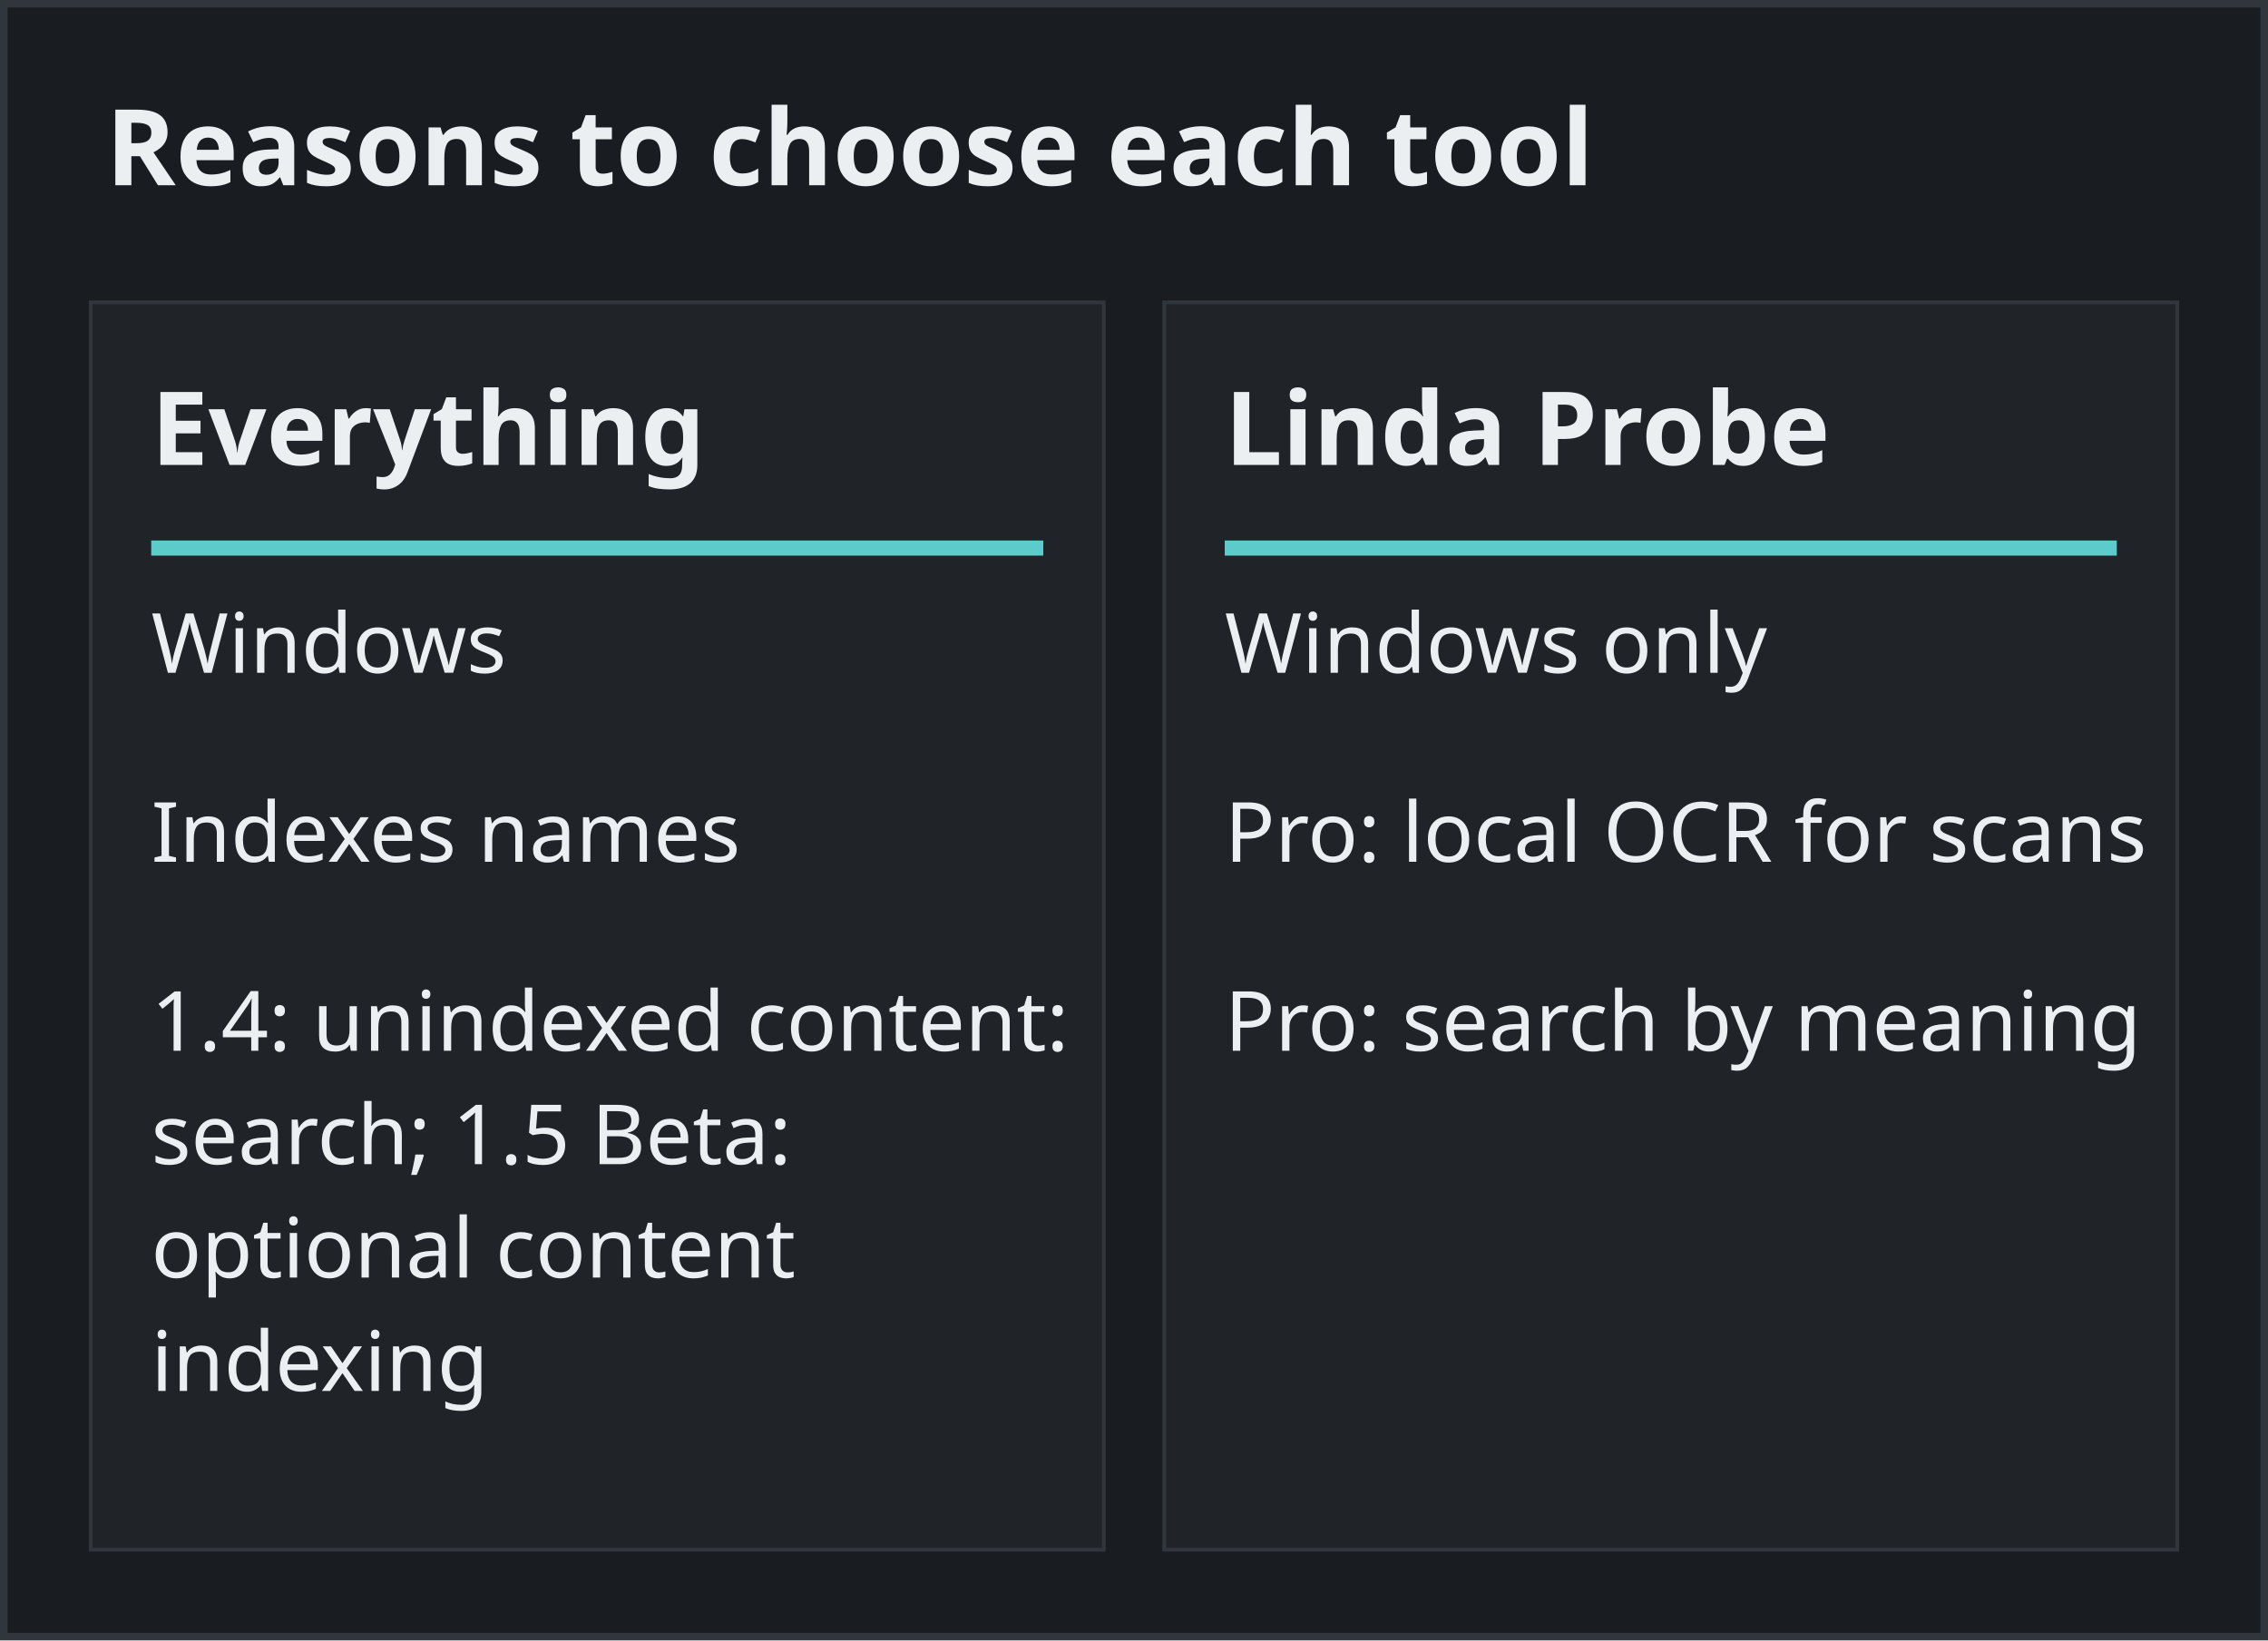
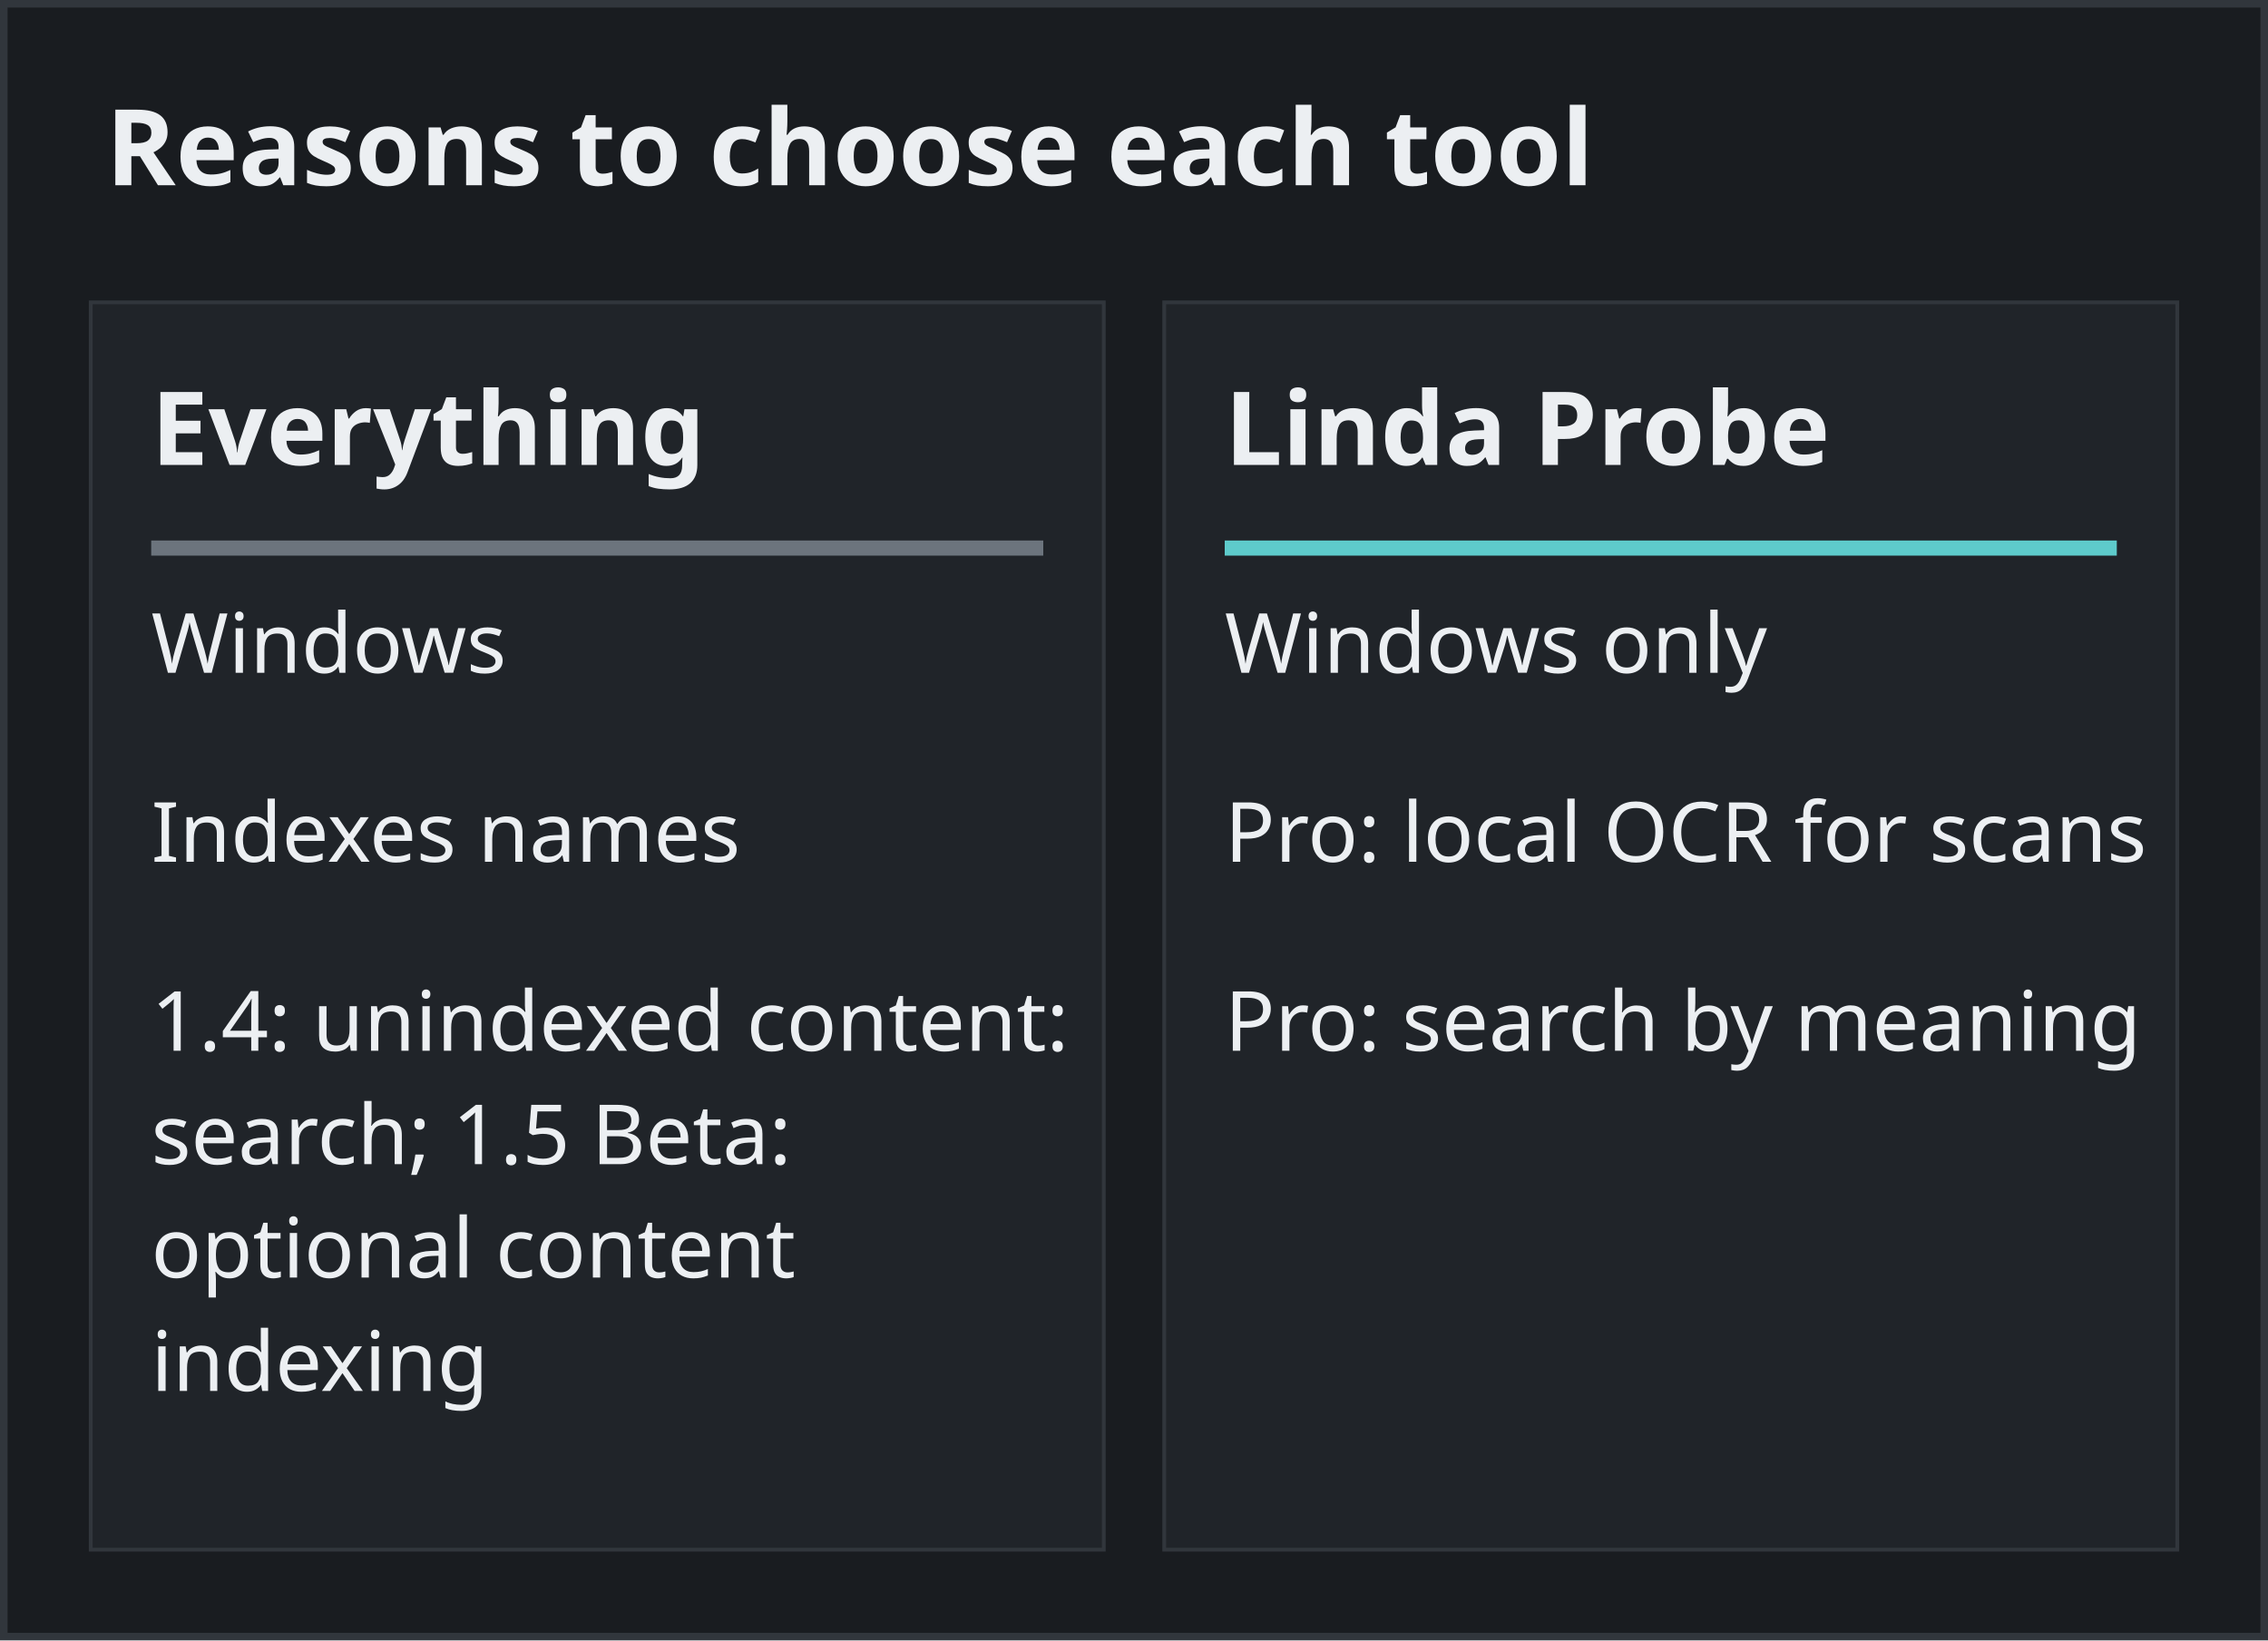
<svg xmlns="http://www.w3.org/2000/svg" xml:lang="en" width="600" height="434" viewBox="0 0 600 434" role="img" aria-labelledby="title">
  <rect x="1" y="1" width="598" height="432" rx="0" fill="#191c20" stroke="#31363c" stroke-width="2" />
  <g font-family="Segoe UI Variable Text, Segoe UI, system-ui, sans-serif">
    <text x="28" y="49" font-size="28" font-weight="600" fill="#eceff2">
      <tspan x="28" dy="0">Reasons to choose each tool</tspan>
    </text>
    <rect x="24" y="80" width="268" height="330" rx="0" fill="#202429" stroke="#31363c" />
    <text x="40" y="123" font-size="27" font-weight="600" fill="#eceff2">
      <tspan x="40" dy="0">Everything</tspan>
    </text>
-     <path d="M40 145 H276" stroke="#5ecbcb" stroke-width="4" />
+     <path d="M40 145 H276" stroke="#6c747d" stroke-width="4" />
    <text x="40" y="178" font-size="22" fill="#eceff2">
      <tspan x="40" dy="0">Windows</tspan>
    </text>
    <text x="40" y="228" font-size="22" fill="#eceff2">
      <tspan x="40" dy="0">Indexes names</tspan>
    </text>
    <text x="40" y="278" font-size="22" fill="#eceff2">
      <tspan x="40" dy="0">1.4: unindexed content:</tspan>
      <tspan x="40" dy="30">search; 1.5 Beta:</tspan>
      <tspan x="40" dy="30">optional content</tspan>
      <tspan x="40" dy="30">indexing</tspan>
    </text>
    <rect x="308" y="80" width="268" height="330" rx="0" fill="#202429" stroke="#31363c" />
    <text x="324" y="123" font-size="27" font-weight="600" fill="#eceff2">
      <tspan x="324" dy="0">Linda Probe</tspan>
    </text>
    <path d="M324 145 H560" stroke="#5ecbcb" stroke-width="4" />
    <text x="324" y="178" font-size="22" fill="#eceff2">
      <tspan x="324" dy="0">Windows only</tspan>
    </text>
    <text x="324" y="228" font-size="22" fill="#eceff2">
      <tspan x="324" dy="0">Pro: local OCR for scans</tspan>
    </text>
    <text x="324" y="278" font-size="22" fill="#eceff2">
      <tspan x="324" dy="0">Pro: search by meaning</tspan>
    </text>
  </g>
</svg>
